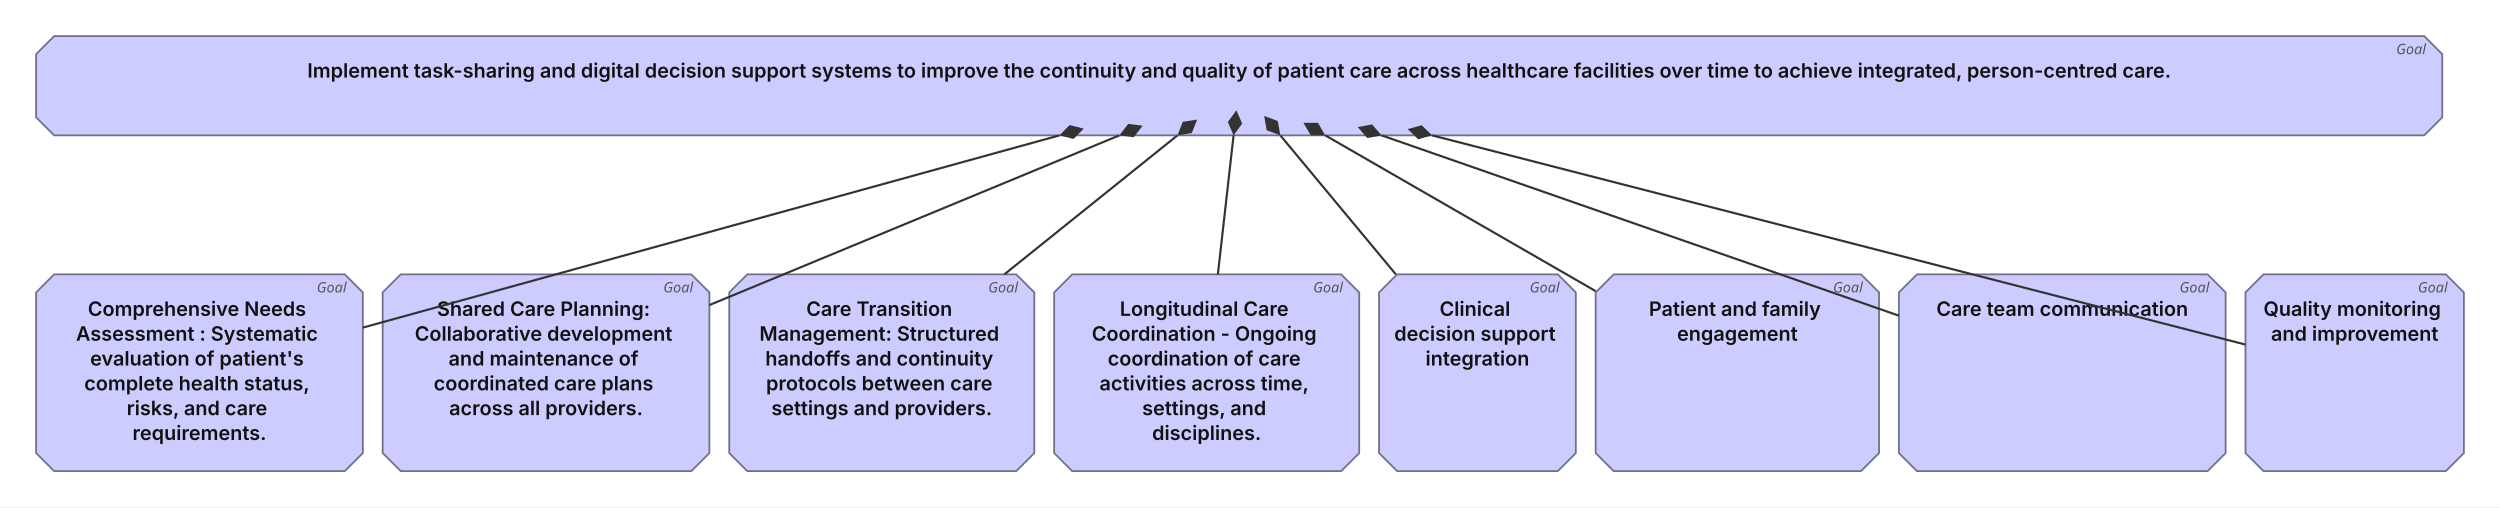
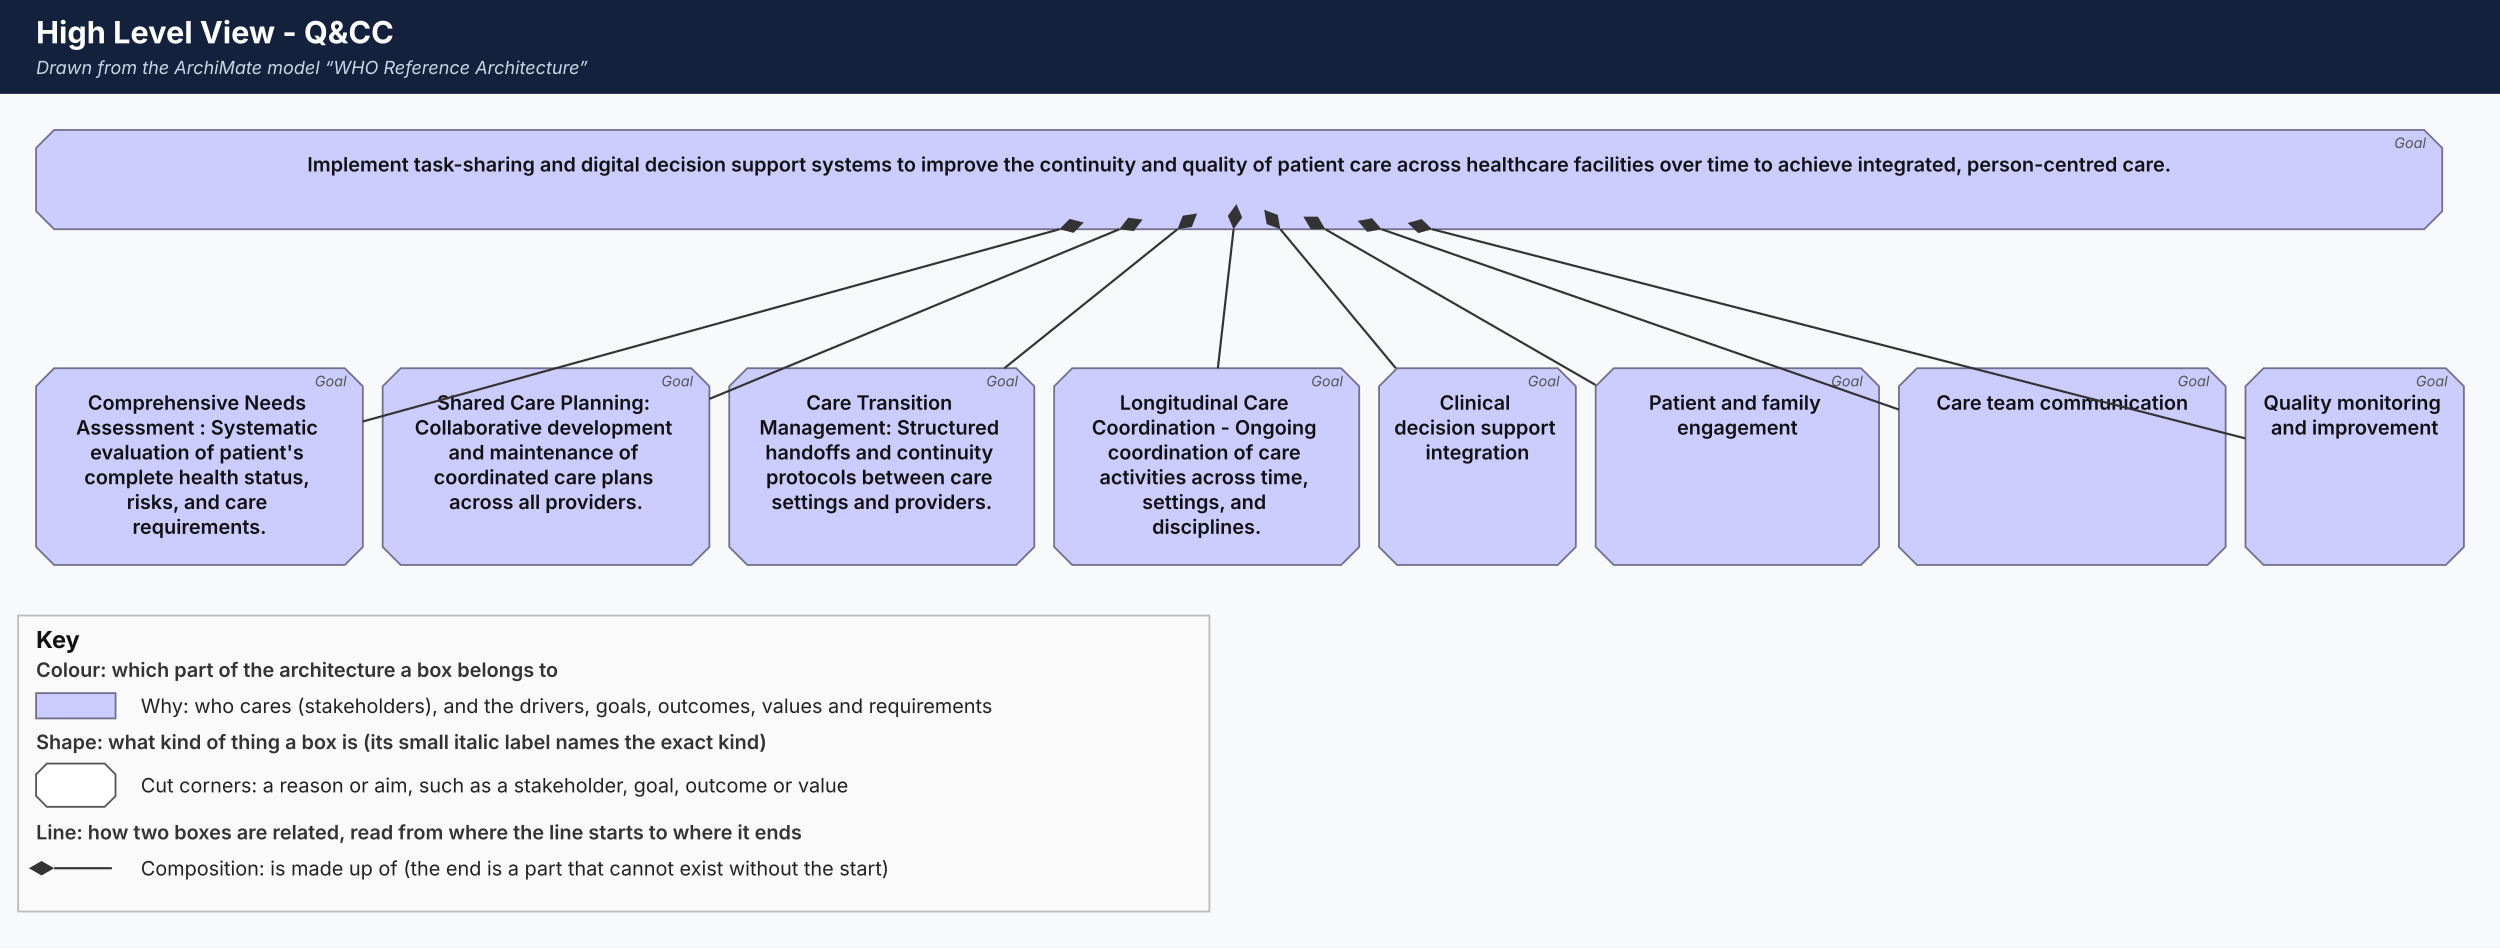
- <svg xmlns="http://www.w3.org/2000/svg" viewBox="-32 76 1385 281" width="1385" height="281" role="img" aria-labelledby="av-title">
+ <svg xmlns="http://www.w3.org/2000/svg" viewBox="-32 24 1385 525" width="1385" height="525" role="img" aria-labelledby="av-title">
  <style>
- .av-name{font:600 11px system-ui,-apple-system,"Segoe UI",sans-serif;fill:#111}
- .av-type{font:italic 8px system-ui,sans-serif;fill:#555}
- .av-group{font:600 11px system-ui,sans-serif;fill:#333}
- .av-note{font:10px system-ui,sans-serif;fill:#222}
- .av-rel{font:9px system-ui,sans-serif;fill:#333;paint-order:stroke;stroke:#fff;stroke-width:3px}
+ .av-name{font:600 11px Inter, "Segoe UI", system-ui, -apple-system, Helvetica, Arial, sans-serif;fill:#111}
+ .av-type{font:italic 8px Inter, "Segoe UI", system-ui, -apple-system, Helvetica, Arial, sans-serif;fill:#555}
+ .av-group{font:600 11px Inter, "Segoe UI", system-ui, -apple-system, Helvetica, Arial, sans-serif;fill:#333}
+ .av-note{font:10px Inter, "Segoe UI", system-ui, -apple-system, Helvetica, Arial, sans-serif;fill:#222}
+ .av-key{font:11px Inter, "Segoe UI", system-ui, -apple-system, Helvetica, Arial, sans-serif;fill:#222}
+ .av-keyh{font:600 11px Inter, "Segoe UI", system-ui, -apple-system, Helvetica, Arial, sans-serif;fill:#333}
+ .av-keyt{font:700 13px Inter, "Segoe UI", system-ui, -apple-system, Helvetica, Arial, sans-serif;fill:#111}
+ .av-rel{font:9px Inter, "Segoe UI", system-ui, -apple-system, Helvetica, Arial, sans-serif;fill:#333;paint-order:stroke;stroke:#fff;stroke-width:3px}
a:hover rect,a:hover polygon,a:focus rect,a:focus polygon{stroke:#06c;stroke-width:2.5}
</style>
  <defs>
    <marker id="arrow-open" viewBox="0 0 12 12" refX="11" refY="6" markerWidth="11" markerHeight="11" orient="auto-start-reverse" markerUnits="userSpaceOnUse">
      <path d="M1 1 L11 6 L1 11" fill="none" stroke="#333" stroke-width="1.3" />
    </marker>
    <marker id="arrow-filled" viewBox="0 0 12 12" refX="11" refY="6" markerWidth="11" markerHeight="11" orient="auto-start-reverse" markerUnits="userSpaceOnUse">
      <path d="M1 1 L11 6 L1 11 Z" fill="#333" />
    </marker>
    <marker id="arrow-small" viewBox="0 0 10 10" refX="9" refY="5" markerWidth="8" markerHeight="8" orient="auto-start-reverse" markerUnits="userSpaceOnUse">
      <path d="M1 1 L9 5 L1 9" fill="none" stroke="#333" stroke-width="1.2" />
    </marker>
    <marker id="triangle-hollow" viewBox="0 0 14 14" refX="13" refY="7" markerWidth="13" markerHeight="13" orient="auto-start-reverse" markerUnits="userSpaceOnUse">
      <path d="M1 1 L13 7 L1 13 Z" fill="#fff" stroke="#333" stroke-width="1.2" />
    </marker>
    <marker id="diamond-filled" viewBox="0 0 16 10" refX="1" refY="5" markerWidth="16" markerHeight="10" orient="auto-start-reverse" markerUnits="userSpaceOnUse">
      <path d="M1 5 L8 1 L15 5 L8 9 Z" fill="#333" />
    </marker>
    <marker id="diamond-hollow" viewBox="0 0 16 10" refX="1" refY="5" markerWidth="16" markerHeight="10" orient="auto-start-reverse" markerUnits="userSpaceOnUse">
      <path d="M1 5 L8 1 L15 5 L8 9 Z" fill="#fff" stroke="#333" stroke-width="1.2" />
    </marker>
    <marker id="dot" viewBox="0 0 8 8" refX="4" refY="4" markerWidth="7" markerHeight="7" orient="auto" markerUnits="userSpaceOnUse">
      <circle cx="4" cy="4" r="3.2" fill="#333" />
    </marker>
    <pattern id="missing" width="8" height="8" patternUnits="userSpaceOnUse" patternTransform="rotate(45)">
      <rect width="8" height="8" fill="#fff" />
      <line x1="0" y1="0" x2="0" y2="8" stroke="#d33" stroke-width="2" />
    </pattern>
  </defs>
-   <rect x="-32" y="76" width="1385" height="281" fill="#fff" />
-   <a href="../../../en/dpi-h-ra/archimate/0.2.0-draft.2/elements/id-3ece08ca83a648e0b9b86b45947ef885/" target="_top">
+   <rect x="-32" y="24" width="1385" height="525" fill="#f8f9fb" />
+   <rect x="-32" y="24" width="1385" height="52" fill="#14213d" />
+   <text x="-12" y="48" style="font:700 17px Inter, &quot;Segoe UI&quot;, system-ui, -apple-system, Helvetica, Arial, sans-serif;fill:#fff">High Level View - Q&amp;CC</text>
+   <text x="-12" y="65" style="font:italic 10px Inter, &quot;Segoe UI&quot;, system-ui, -apple-system, Helvetica, Arial, sans-serif;fill:#c9d6e6">Drawn from the ArchiMate model “WHO Reference Architecture”</text>
+   <a href="../../../en/dpi-h-ra/archimate/0.2.0-draft.2/elements/comprehensive-needs-assessment-systematic-evaluation-of/" target="_top">
    <polygon points="-2,228 159,228 169,238 169,327 159,337 -2,337 -12,327 -12,238" fill="#ccccff" stroke="#70708c" stroke-width="1" />
    <text class="av-type" x="160" y="238" text-anchor="end">Goal</text>
    <text class="av-name" x="78.5" y="251" text-anchor="middle">
      <tspan x="78.5" dy="0">Comprehensive Needs</tspan>
      <tspan x="78.5" dy="13.75">Assessment : Systematic</tspan>
      <tspan x="78.5" dy="13.75">evaluation of patient's</tspan>
      <tspan x="78.5" dy="13.75">complete health status,</tspan>
      <tspan x="78.5" dy="13.75">risks, and care</tspan>
      <tspan x="78.5" dy="13.75">requirements.</tspan>
    </text>
  </a>
-   <a href="../../../en/dpi-h-ra/archimate/0.2.0-draft.2/elements/id-8924b4bd06954633b55d505190724da4/" target="_top">
+   <a href="../../../en/dpi-h-ra/archimate/0.2.0-draft.2/elements/shared-care-planning-collaborative-development-and/" target="_top">
    <polygon points="190,228 351,228 361,238 361,327 351,337 190,337 180,327 180,238" fill="#ccccff" stroke="#70708c" stroke-width="1" />
    <text class="av-type" x="352" y="238" text-anchor="end">Goal</text>
    <text class="av-name" x="270.5" y="251" text-anchor="middle">
      <tspan x="270.5" dy="0">Shared Care Planning:</tspan>
      <tspan x="270.5" dy="13.75">Collaborative development</tspan>
      <tspan x="270.5" dy="13.75">and maintenance of</tspan>
      <tspan x="270.5" dy="13.75">coordinated care plans</tspan>
      <tspan x="270.5" dy="13.75">across all providers.</tspan>
    </text>
  </a>
-   <a href="../../../en/dpi-h-ra/archimate/0.2.0-draft.2/elements/id-aad1509f6a0949b9af89e2882e123c06/" target="_top">
+   <a href="../../../en/dpi-h-ra/archimate/0.2.0-draft.2/elements/care-transition-management-structured-handoffs-and/" target="_top">
    <polygon points="382,228 531,228 541,238 541,327 531,337 382,337 372,327 372,238" fill="#ccccff" stroke="#70708c" stroke-width="1" />
    <text class="av-type" x="532" y="238" text-anchor="end">Goal</text>
    <text class="av-name" x="456.5" y="251" text-anchor="middle">
      <tspan x="456.5" dy="0">Care Transition</tspan>
      <tspan x="456.5" dy="13.75">Management: Structured</tspan>
      <tspan x="456.5" dy="13.75">handoffs and continuity</tspan>
      <tspan x="456.5" dy="13.75">protocols between care</tspan>
      <tspan x="456.5" dy="13.75">settings and providers.</tspan>
    </text>
  </a>
-   <a href="../../../en/dpi-h-ra/archimate/0.2.0-draft.2/elements/id-52f225a7e6134d13aeb294e434e008ac/" target="_top">
+   <a href="../../../en/dpi-h-ra/archimate/0.2.0-draft.2/elements/longitudinal-care-coordination-ongoing-coordination-of-care/" target="_top">
    <polygon points="562,228 711,228 721,238 721,327 711,337 562,337 552,327 552,238" fill="#ccccff" stroke="#70708c" stroke-width="1" />
    <text class="av-type" x="712" y="238" text-anchor="end">Goal</text>
    <text class="av-name" x="636.5" y="251" text-anchor="middle">
      <tspan x="636.5" dy="0">Longitudinal Care</tspan>
      <tspan x="636.5" dy="13.75">Coordination - Ongoing</tspan>
      <tspan x="636.5" dy="13.75">coordination of care</tspan>
      <tspan x="636.5" dy="13.75">activities across time,</tspan>
      <tspan x="636.5" dy="13.75">settings, and</tspan>
      <tspan x="636.5" dy="13.75">disciplines.</tspan>
    </text>
  </a>
-   <a href="../../../en/dpi-h-ra/archimate/0.2.0-draft.2/elements/id-c8e479bf67ec46f4b54487132c80601b/" target="_top">
+   <a href="../../../en/dpi-h-ra/archimate/0.2.0-draft.2/elements/clinical-decision-support-integration/" target="_top">
    <polygon points="742,228 831,228 841,238 841,327 831,337 742,337 732,327 732,238" fill="#ccccff" stroke="#70708c" stroke-width="1" />
    <text class="av-type" x="832" y="238" text-anchor="end">Goal</text>
    <text class="av-name" x="786.5" y="251" text-anchor="middle">
      <tspan x="786.5" dy="0">Clinical</tspan>
      <tspan x="786.5" dy="13.75">decision support</tspan>
      <tspan x="786.5" dy="13.75">integration</tspan>
    </text>
  </a>
-   <a href="../../../en/dpi-h-ra/archimate/0.2.0-draft.2/elements/id-31ab37a0327b44b99e525896368274a5/" target="_top">
+   <a href="../../../en/dpi-h-ra/archimate/0.2.0-draft.2/elements/patient-and-family-engagement/" target="_top">
    <polygon points="862,228 999,228 1009,238 1009,327 999,337 862,337 852,327 852,238" fill="#ccccff" stroke="#70708c" stroke-width="1" />
    <text class="av-type" x="1000" y="238" text-anchor="end">Goal</text>
    <text class="av-name" x="930.5" y="251" text-anchor="middle">
      <tspan x="930.5" dy="0">Patient and family</tspan>
      <tspan x="930.5" dy="13.75">engagement</tspan>
    </text>
  </a>
-   <a href="../../../en/dpi-h-ra/archimate/0.2.0-draft.2/elements/id-ba1cc1772d824cb6a9f72fd8222bf36b/" target="_top">
+   <a href="../../../en/dpi-h-ra/archimate/0.2.0-draft.2/elements/quality-monitoring-and-improvement/" target="_top">
    <polygon points="1222,228 1323,228 1333,238 1333,327 1323,337 1222,337 1212,327 1212,238" fill="#ccccff" stroke="#70708c" stroke-width="1" />
    <text class="av-type" x="1324" y="238" text-anchor="end">Goal</text>
    <text class="av-name" x="1272.5" y="251" text-anchor="middle">
      <tspan x="1272.5" dy="0">Quality monitoring</tspan>
      <tspan x="1272.5" dy="13.75">and improvement</tspan>
    </text>
  </a>
-   <a href="../../../en/dpi-h-ra/archimate/0.2.0-draft.2/elements/id-5ce8a3b06b034499bfff57e230bf7ca5/" target="_top">
+   <a href="../../../en/dpi-h-ra/archimate/0.2.0-draft.2/elements/care-team-communication/" target="_top">
    <polygon points="1030,228 1191,228 1201,238 1201,327 1191,337 1030,337 1020,327 1020,238" fill="#ccccff" stroke="#70708c" stroke-width="1" />
    <text class="av-type" x="1192" y="238" text-anchor="end">Goal</text>
    <text class="av-name" x="1110.5" y="251" text-anchor="middle">
      <tspan x="1110.5" dy="0">Care team communication</tspan>
    </text>
  </a>
-   <a href="../../../en/dpi-h-ra/archimate/0.2.0-draft.2/elements/id-2b13bd4c59334a99b59267a323a5ebc2/" target="_top">
+   <a href="../../../en/dpi-h-ra/archimate/0.2.0-draft.2/elements/implement-task-sharing-and-digital-decision-support-systems/" target="_top">
    <polygon points="-2,96 1311,96 1321,106 1321,141 1311,151 -2,151 -12,141 -12,106" fill="#ccccff" stroke="#70708c" stroke-width="1" />
    <text class="av-type" x="1312" y="106" text-anchor="end">Goal</text>
    <text class="av-name" x="654.5" y="119" text-anchor="middle">
      <tspan x="654.5" dy="0">Implement task-sharing and digital decision support systems to improve the continuity and quality of patient care across healthcare facilities over time to achieve integrated, person-centred care.</tspan>
    </text>
  </a>
  <a href="../../../en/dpi-h-ra/archimate/0.2.0-draft.2/relationships/id-2125b94255304602945bd89ee9a122f1/" target="_top">
    <path d="M554.9 151 L169 257.5" fill="none" stroke="#333" stroke-width="1.2" marker-start="url(#diamond-filled)" />
    <path d="M554.9 151 L169 257.5" fill="none" stroke="transparent" stroke-width="8" />
  </a>
  <a href="../../../en/dpi-h-ra/archimate/0.2.0-draft.2/relationships/id-c8f6edb854c749f2bcad040bd4cfdd03/" target="_top">
    <path d="M588.1 151 L361 245" fill="none" stroke="#333" stroke-width="1.2" marker-start="url(#diamond-filled)" />
    <path d="M588.1 151 L361 245" fill="none" stroke="transparent" stroke-width="8" />
  </a>
  <a href="../../../en/dpi-h-ra/archimate/0.2.0-draft.2/relationships/id-04f285e08fc1450d999f5790ee648151/" target="_top">
    <path d="M620.3 151 L524.4 228" fill="none" stroke="#333" stroke-width="1.2" marker-start="url(#diamond-filled)" />
    <path d="M620.3 151 L524.4 228" fill="none" stroke="transparent" stroke-width="8" />
  </a>
  <a href="../../../en/dpi-h-ra/archimate/0.2.0-draft.2/relationships/id-df54c1a8a9074d6998e169c273fe3687/" target="_top">
    <path d="M651.4 151 L642.7 228" fill="none" stroke="#333" stroke-width="1.2" marker-start="url(#diamond-filled)" />
    <path d="M651.4 151 L642.7 228" fill="none" stroke="transparent" stroke-width="8" />
  </a>
  <a href="../../../en/dpi-h-ra/archimate/0.2.0-draft.2/relationships/id-ceba1edea1a04ce58c2afc1977ebdfc1/" target="_top">
    <path d="M677.3 151 L741.3 228" fill="none" stroke="#333" stroke-width="1.2" marker-start="url(#diamond-filled)" />
    <path d="M677.3 151 L741.3 228" fill="none" stroke="transparent" stroke-width="8" />
  </a>
  <a href="../../../en/dpi-h-ra/archimate/0.2.0-draft.2/relationships/id-81c8723d4e8243aa823c076a00ac4f9d/" target="_top">
    <path d="M702.2 151 L852 237.3" fill="none" stroke="#333" stroke-width="1.2" marker-start="url(#diamond-filled)" />
    <path d="M702.2 151 L852 237.3" fill="none" stroke="transparent" stroke-width="8" />
  </a>
  <a href="../../../en/dpi-h-ra/archimate/0.2.0-draft.2/relationships/id-1b0c1cfa89ba46afb79012929fa78d16/" target="_top">
    <path d="M733.4 151 L1020 250.9" fill="none" stroke="#333" stroke-width="1.2" marker-start="url(#diamond-filled)" />
    <path d="M733.4 151 L1020 250.9" fill="none" stroke="transparent" stroke-width="8" />
  </a>
  <a href="../../../en/dpi-h-ra/archimate/0.2.0-draft.2/relationships/id-f23376cf20cb42ccb3ce6020fecd91b3/" target="_top">
    <path d="M761.4 151 L1212 266.9" fill="none" stroke="#333" stroke-width="1.2" marker-start="url(#diamond-filled)" />
    <path d="M761.4 151 L1212 266.9" fill="none" stroke="transparent" stroke-width="8" />
  </a>
+   <g class="av-legend">
+     <rect x="-22" y="365" width="660" height="164" fill="#fafafa" stroke="#bbb" />
+     <text class="av-keyt" x="-12" y="383">Key</text>
+     <text class="av-keyh" x="-12" y="399">Colour: which part of the architecture a box belongs to</text>
+     <rect x="-12" y="408" width="44" height="14" fill="#ccccff" stroke="#70708c" />
+     <text class="av-key" x="46" y="419">Why: who cares (stakeholders), and the drivers, goals, outcomes, values and requirements</text>
+     <text class="av-keyh" x="-12" y="439">Shape: what kind of thing a box is (its small italic label names the exact kind)</text>
+     <polygon points="-6,447 26,447 32,453 32,465 26,471 -6,471 -12,465 -12,453" fill="#fff" stroke="#555" />
+     <text class="av-key" x="46" y="463">Cut corners: a reason or aim, such as a stakeholder, goal, outcome or value</text>
+     <text class="av-keyh" x="-12" y="489">Line: how two boxes are related, read from where the line starts to where it ends</text>
+     <path d="M-2 505 L30 505" fill="none" stroke="#333" stroke-width="1.2" marker-start="url(#diamond-filled)" />
+     <text class="av-key" x="46" y="509">Composition: is made up of (the end is a part that cannot exist without the start)</text>
+   </g>
</svg>
